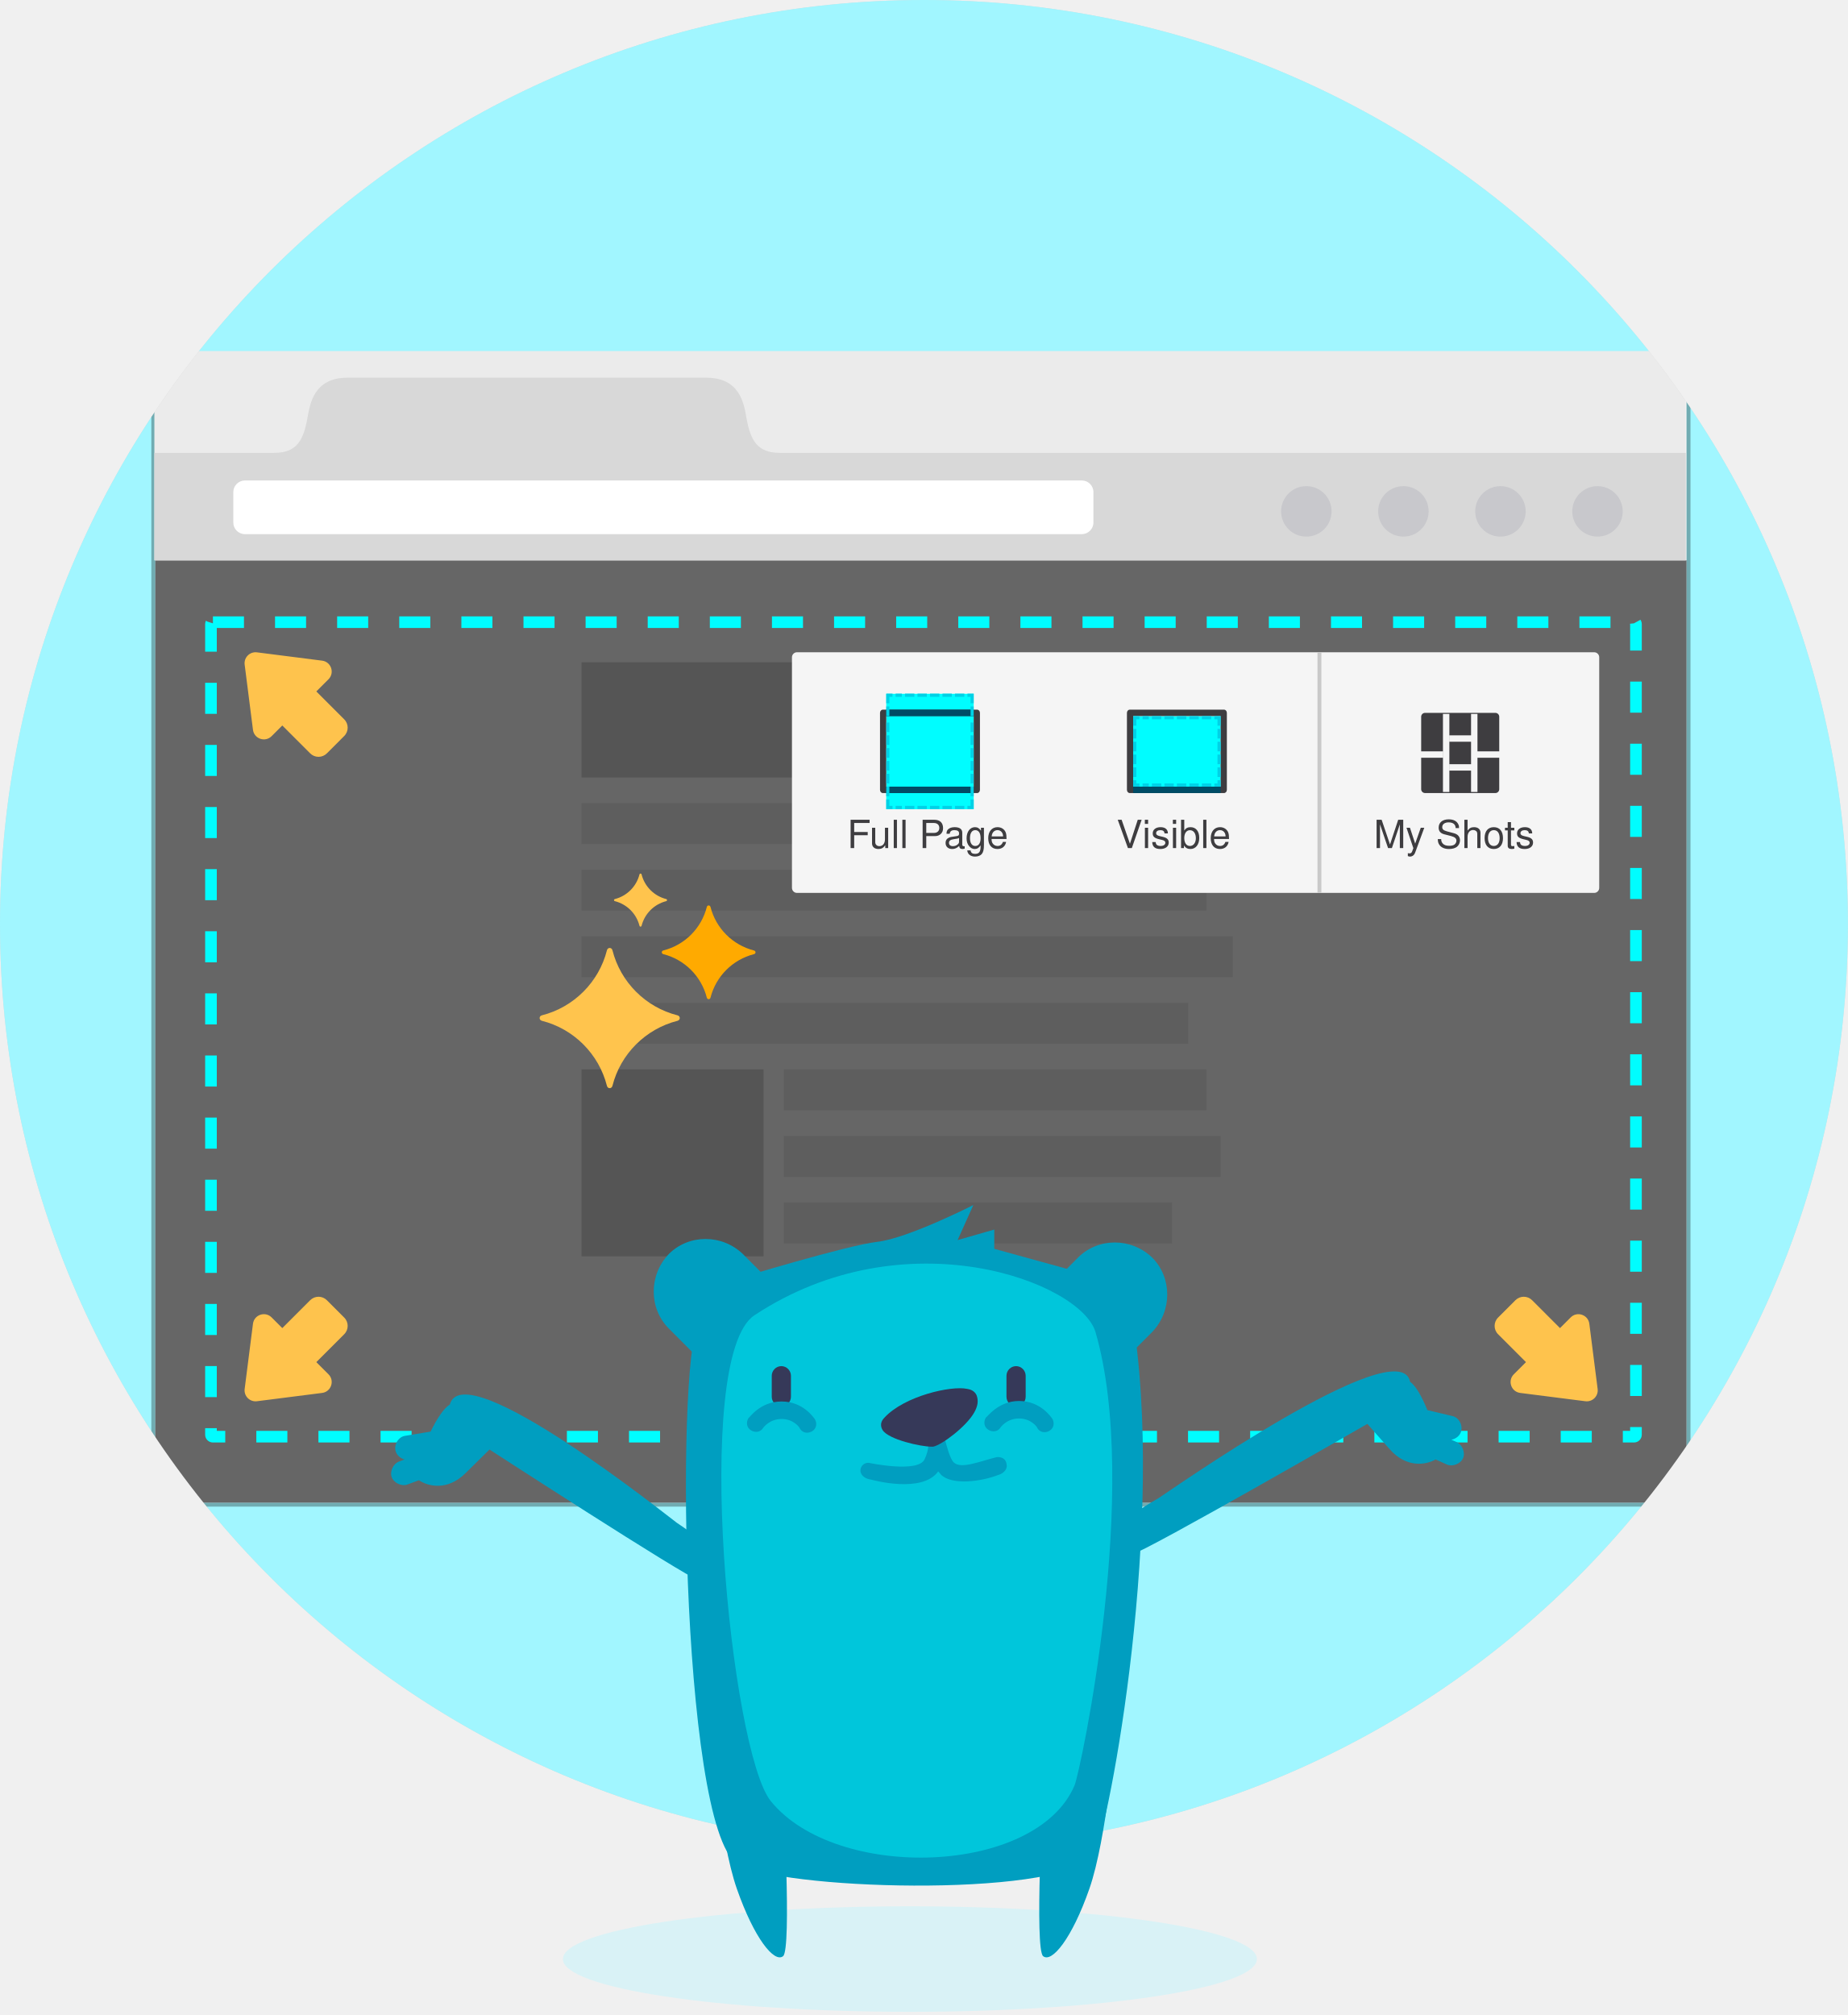
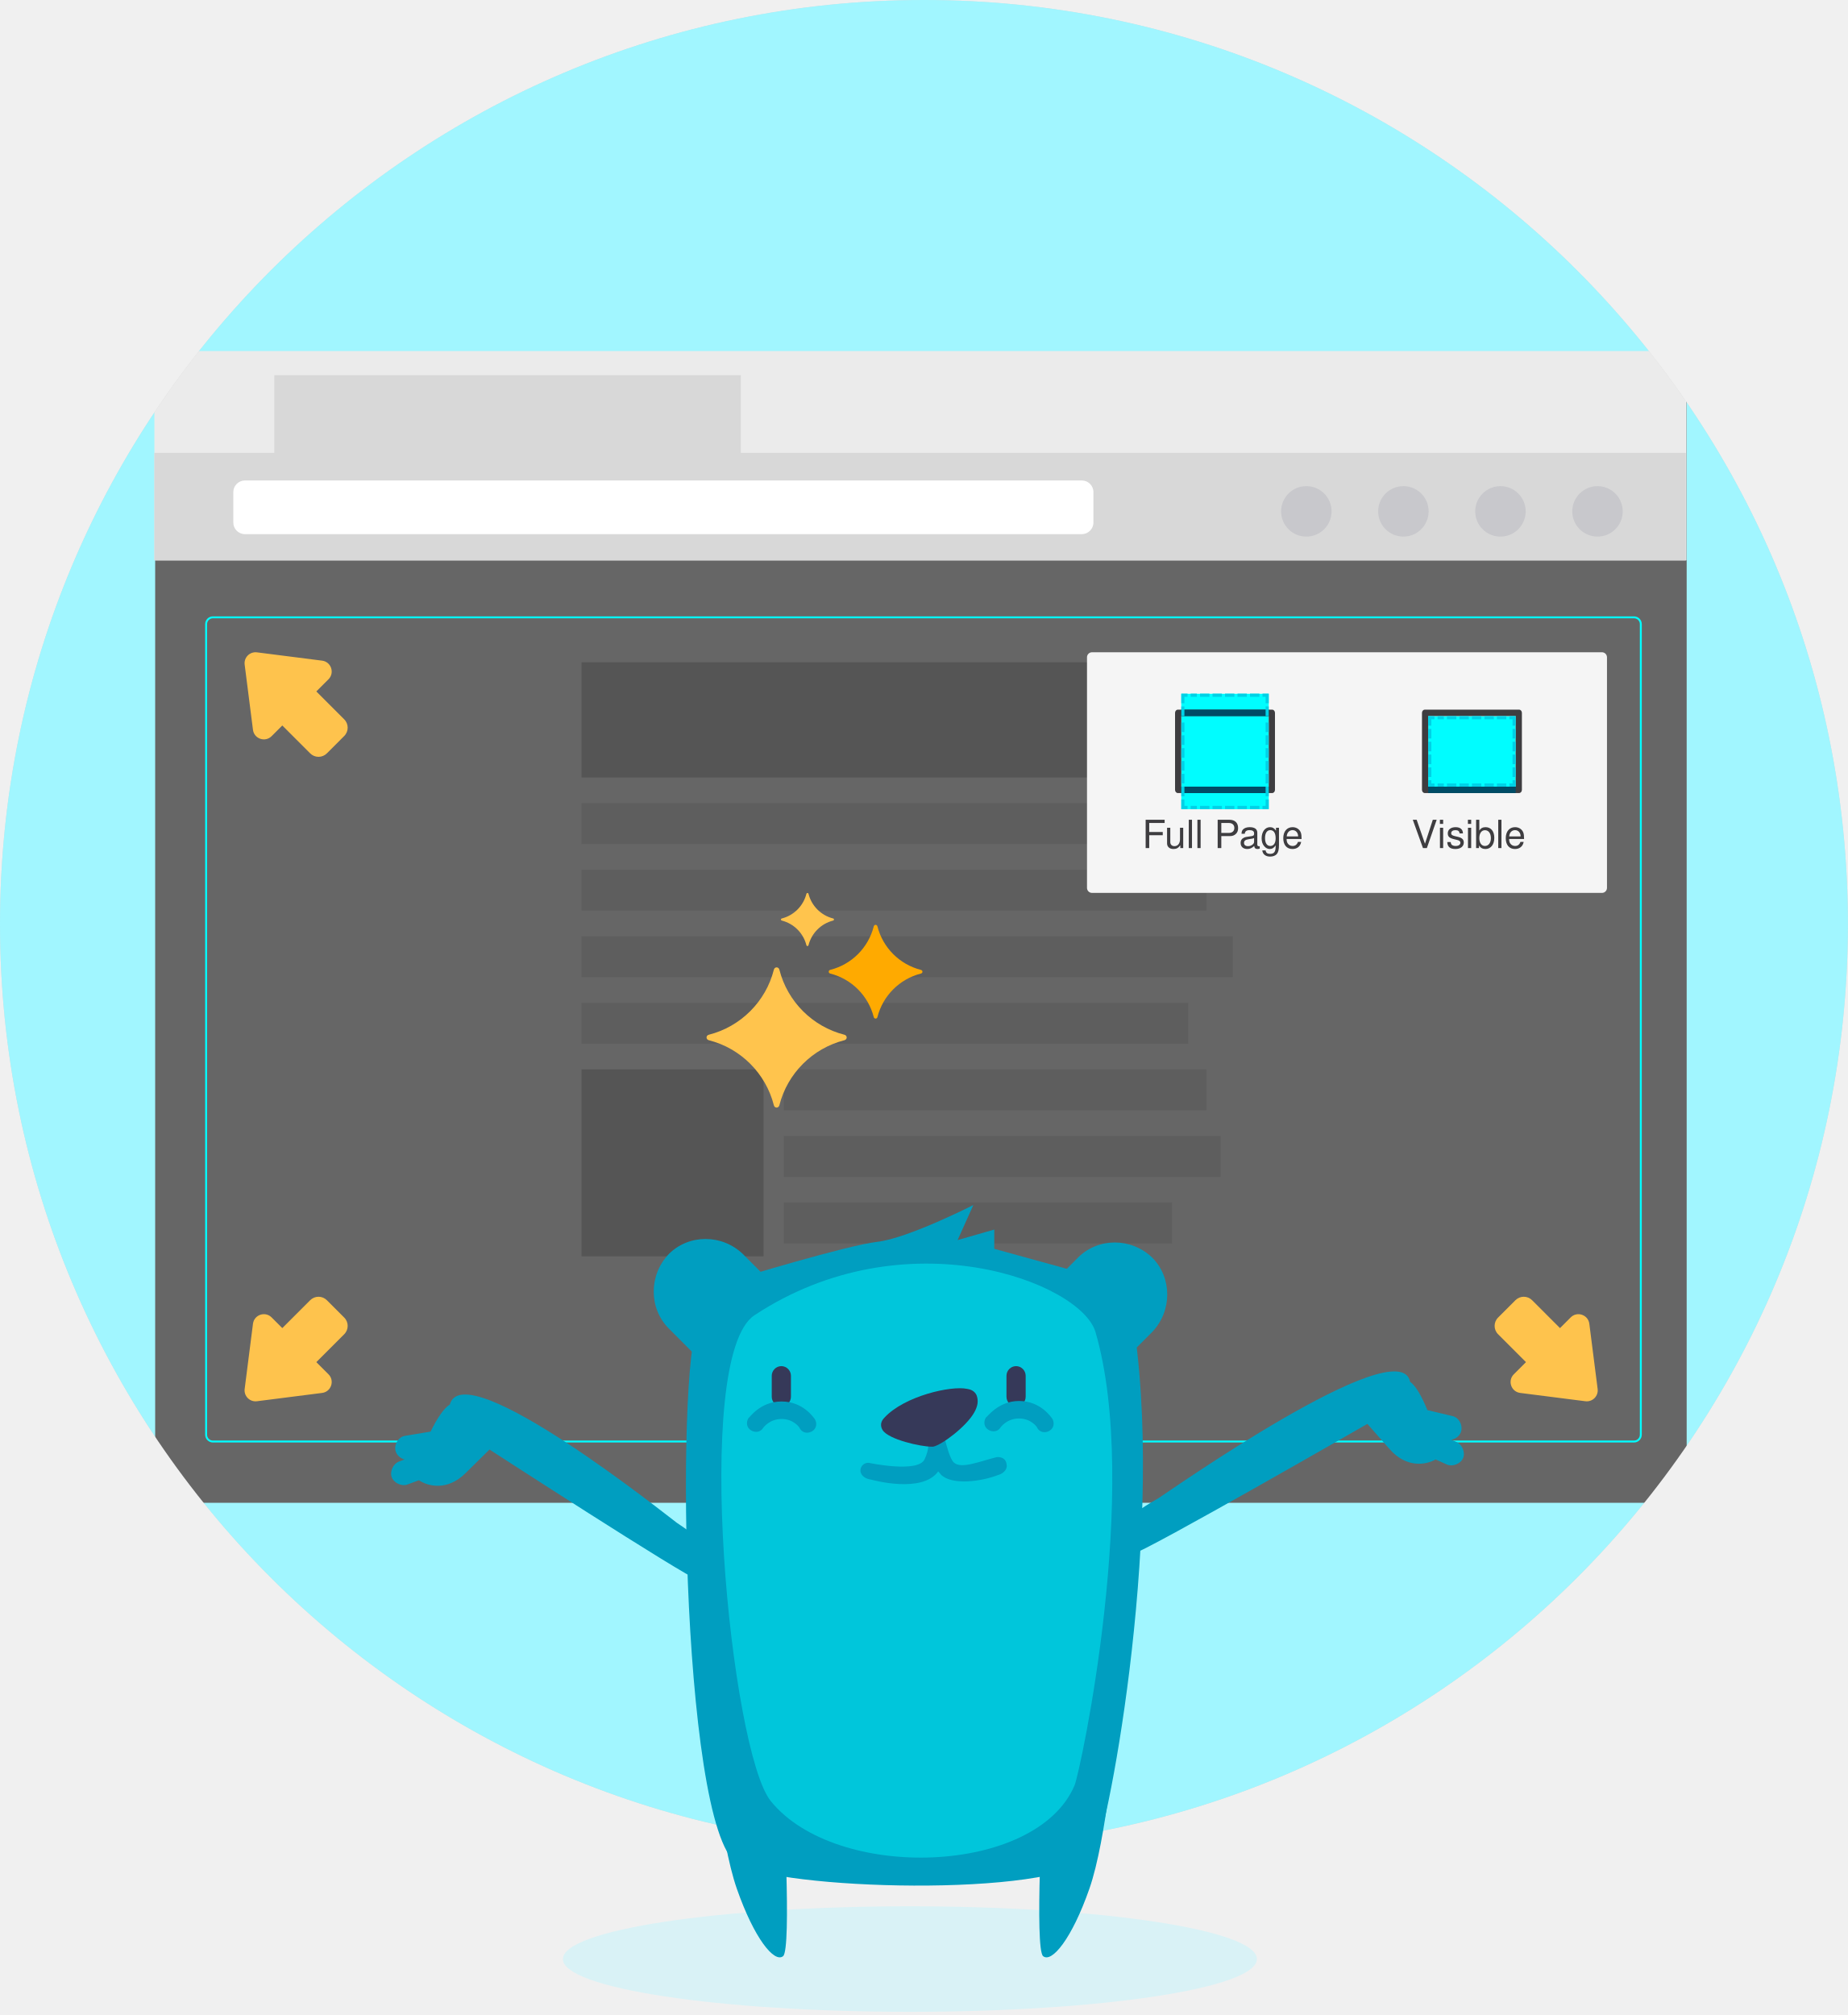
<svg xmlns="http://www.w3.org/2000/svg" xmlns:xlink="http://www.w3.org/1999/xlink" width="476" height="519">
  <defs>
-     <circle id="b" cx="238" cy="238" r="238" />
-     <path id="d" d="M10 0h572l-10 496H0z" />
-     <rect id="g" width="394.392" height="294.033" rx="3" />
-     <filter x="-.8%" y="-1%" width="101.5%" height="102%" filterUnits="objectBoundingBox" id="f">
-       <feMorphology radius="1" operator="dilate" in="SourceAlpha" result="shadowSpreadOuter1" />
-       <feOffset in="shadowSpreadOuter1" result="shadowOffsetOuter1" />
-       <feColorMatrix values="0 0 0 0 0 0 0 0 0 0 0 0 0 0 0 0 0 0 0.3 0" in="shadowOffsetOuter1" />
-     </filter>
-     <rect id="a" x="118.845" y="178.754" width="370.061" height="212.787" rx="2" />
-     <mask id="h" x="0" y="0" width="370.061" height="212.787" fill="#fff">
+     <circle id="a" cx="238" cy="238" r="238" />
+     <path id="c" d="M10 0h572l-10 496H0z" />
+     <path id="e" d="M10 0h572l-10 496H0z" />
+     <path id="g" d="M10 0h572l-10 496H0z" />
+     <path id="i" d="M10 0h572l-10 496H0z" />
+     <rect id="k" x=".845" y=".754" width="370.061" height="212.787" rx="2" />
+     <path id="m" d="M10 0h572l-10 496H0z" />
+     <path id="o" d="M10 0h572l-10 496H0z" />
+     <path id="q" d="M10 0h572l-10 496H0z" />
+     <path id="s" d="M10 0h572l-10 496H0z" />
+     <circle id="u" cx="238" cy="238" r="238" />
+   </defs>
+   <g fill="none" fill-rule="evenodd">
+     <circle cx="238" cy="238" r="238" fill="#D8D8D8" />
+     <mask id="b" fill="#fff">
      <use xlink:href="#a" />
    </mask>
-   </defs>
-   <g fill="none" fill-rule="evenodd">
-     <mask id="c" fill="#fff">
-       <use xlink:href="#b" />
-     </mask>
-     <use fill="#D8D8D8" href="#b" />
-     <g mask="url(#c)">
+     <g mask="url(#b)">
+       <path fill="#A1F6FF" d="M-56-20h572l-10 496H-66z" />
      <g transform="translate(-66 -20)">
-         <mask id="e" fill="#fff">
-           <use xlink:href="#d" />
+         <mask id="d" fill="#fff">
+           <use xlink:href="#c" />
        </mask>
-         <use fill="#A1F6FF" href="#d" />
-         <g mask="url(#e)">
-           <g transform="translate(106.022 112.987)">
-             <use fill="#000" filter="url(#f)" href="#g" />
-             <use fill="#FFF" href="#g" />
-           </g>
+         <g mask="url(#d)">
+           <rect width="394.392" height="294.033" rx="3" fill="#000" transform="translate(106.022 112.987)" />
+           <rect width="394.392" height="294.033" rx="3" fill="#FFF" transform="translate(106.022 112.987)" />
          <path fill="#D8D8D8" d="M368.022 138.987h132v25h-132z" />
          <path fill="#D8D8D8" d="M350.545 141.309h34.838v17.125h-34.838z" />
          <path fill="#D4D4D4" d="M215.794 190.581h174v29.677h-174z" />
-           <path fill="#EBEBEB" d="M215.794 226.853h174v10.552h-174zm0 34.293h167.749v10.552H215.794zm0-17.146H376.77v10.551H215.794zm0 34.292h156.287v10.552H215.794zm52.096 17.148h108.88v10.551H267.89z" />
+           <path d="M215.794 226.853h174v10.552h-174v-10.552zm0 34.293h167.749v10.552H215.794v-10.552zm0-17.146H376.77v10.551H215.794V244zm0 34.292h156.287v10.552H215.794v-10.552zm52.096 17.148h108.88v10.551H267.89V295.44z" fill="#EBEBEB" fill-rule="nonzero" />
          <path fill="#D4D4D4" d="M215.794 295.44h46.886v48.141h-46.886z" />
-           <path fill="#EBEBEB" d="M267.89 312.585h112.527v10.552H267.89zm0 17.147h100.024v10.552H267.89z" />
+           <path d="M267.89 312.585h112.527v10.552H267.89v-10.552zm0 17.147h100.024v10.552H267.89v-10.552z" fill="#EBEBEB" fill-rule="nonzero" />
        </g>
-         <path fill-opacity=".6" fill="#000" mask="url(#e)" d="M106.022 164.326h394.392v242.69H106.022z" />
-         <g mask="url(#e)">
+       </g>
+       <g transform="translate(-66 -20)">
+         <mask id="f" fill="#fff">
+           <use xlink:href="#e" />
+         </mask>
+         <path fill-opacity=".6" fill="#000" mask="url(#f)" d="M106.022 164.326h394.392v242.69H106.022z" />
+       </g>
+       <g transform="translate(10 -20)">
+         <mask id="h" fill="#fff">
+           <use xlink:href="#g" />
+         </mask>
+         <g mask="url(#h)">
          <g transform="translate(270 188)">
-             <rect fill="#F5F5F5" width="207.943" height="61.985" rx="1.3" />
-             <path fill="#C9C9C9" d="M135.367 0h1v61.985h-1z" />
-             <g fill="#3E3D40">
-               <text font-family="-apple-system, BlinkMacSystemFont, 'segoe ui', 'helvetica neue', helvetica, ubuntu, roboto, noto, arial, sans-serif" font-size="10" transform="translate(144.337 6.525)">
-                 <tspan x="5.51" y="43.917">My Shots</tspan>
-               </text>
-               <path d="M174.93 21.394h-5.588v1.652h5.587v5.783h-5.587v1.652h5.587v5.511h1.652v-8.815h5.61v-1.652h-5.61v-9.642h-1.652v5.511zm-7.24 4.13h-5.609v1.653h5.61v-1.652zm-5.609-8.916c0-.55.44-.996.998-.996h18.114a1 1 0 0 1 .997.996v18.66c0 .55-.439.996-.997.996h-18.114a1 1 0 0 1-.998-.996v-18.66zm5.61 8.917h.02v1.652h-.02v8.815h1.651v-5.51h-.021v-1.653h.021v-5.783h-.021v-1.652h.021v-5.51h-1.652v9.64z" />
-             </g>
-             <text font-family="-apple-system, BlinkMacSystemFont, 'segoe ui', 'helvetica neue', helvetica, ubuntu, roboto, noto, arial, sans-serif" font-size="10" fill="#3E3D40" transform="translate(71.76 6.525)">
-               <tspan x="11.865" y="43.917">Visible</tspan>
+             <rect fill="#F5F5F5" width="133.943" height="61.985" rx="1.3" />
+             <text fill="#3E3D40" transform="translate(82.76 39.525)" font-family="Helvetica" font-size="10">
+               <tspan x=".865" y="10.917">Visible</tspan>
            </text>
            <path fill="#00FDFF" d="M87.897 34.655h22.521V16.482H87.897z" />
-             <path d="M111.312 14.786c.393 0 .715.371.715.826v19.826c0 .454-.322.826-.715.826H87.003c-.393 0-.715-.372-.715-.826V15.612c0-.455.322-.826.715-.826h24.31zM87.897 34.612h22.521V16.438H87.897v18.174z" fill="#3E3D40" />
+             <path d="M111.312 14.786c.393 0 .715.371.715.826v19.826c0 .454-.322.826-.715.826H87.003c-.393 0-.715-.372-.715-.826V15.612c0-.455.322-.826.715-.826h24.31-.001zM87.897 34.612h22.521V16.438H87.897v18.174z" fill="#3E3D40" fill-rule="nonzero" />
            <path fill="#004C66" d="M87.897 36.264h22.521v-1.652H87.897z" />
-             <path d="M90.31 34.612h1.608v-.826H90.31v.826zm-2.413 0h.804V32.96h-.804v1.652zm21.717 0h.804V32.96h-.804v1.652zm-20.924-.816v.805h.826v-.805h-.826zm20.109 0v.805h.826v-.805h-.826zm-20.902-1.663h.804v-2.478h-.804v2.478zm0-3.304h.804v-2.478h-.804v2.478zm0-6.609h.804v-2.478h-.804v2.478zm0 3.305h.804v-2.479h-.804v2.479zm21.717 6.608h.804v-2.478h-.804v2.478zm0-3.304h.804v-2.478h-.804v2.478zm0-6.609h.804v-2.478h-.804v2.478zm0 3.305h.804v-2.479h-.804v2.479zm-20.109-9.087h-1.608v2.478h.804v-1.652h.804v-.826zm.805.826h1.608v-.826H90.31v.826zm2.413 0h2.413v-.826h-2.413v.826zm6.435 0h2.413v-.826h-2.413v.826zm-3.218 0h2.413v-.826H95.94v.826zm9.652 0h2.413v-.826h-2.413v.826zm-3.217 0h2.413v-.826h-2.413v.826zm-9.652 17.348h2.413v-.826h-2.413v.826zm6.435 0h2.413v-.826h-2.413v.826zm-3.218 0h2.413v-.826H95.94v.826zm9.652 0h2.413v-.826h-2.413v.826zm-3.217 0h2.413v-.826h-2.413v.826zm8.043-18.174h-1.608v.826h.804v1.652h.804v-2.478z" fill="#00D1E6" />
-             <text font-family="-apple-system, BlinkMacSystemFont, 'segoe ui', 'helvetica neue', helvetica, ubuntu, roboto, noto, arial, sans-serif" font-size="10" fill="#3E3D40" transform="translate(8.155 6.525)">
-               <tspan x="6.047" y="43.917">Full Page</tspan>
+             <path d="M90.31 34.612h1.608v-.826H90.31v.826zm-2.413 0h.804V32.96h-.804v1.652zm21.717 0h.804V32.96h-.804v1.652zm-20.924-.816v.805h.826v-.805h-.826zm20.109 0v.805h.826v-.805h-.826zm-20.902-1.663h.804v-2.478h-.804v2.478zm0-3.304h.804v-2.478h-.804v2.478zm0-6.609h.804v-2.478h-.804v2.478zm0 3.305h.804v-2.479h-.804v2.479zm21.717 6.608h.804v-2.478h-.804v2.478zm0-3.304h.804v-2.478h-.804v2.478zm0-6.609h.804v-2.478h-.804v2.478zm0 3.305h.804v-2.479h-.804v2.479zm-20.109-9.087h-1.608v2.478h.804v-1.652h.804v-.826zm.805.826h1.608v-.826H90.31v.826zm2.413 0h2.413v-.826h-2.413v.826zm6.435 0h2.413v-.826h-2.413v.826zm-3.218 0h2.413v-.826H95.94v.826zm9.652 0h2.413v-.826h-2.413v.826zm-3.217 0h2.413v-.826h-2.413v.826zm-9.652 17.348h2.413v-.826h-2.413v.826zm6.435 0h2.413v-.826h-2.413v.826zm-3.218 0h2.413v-.826H95.94v.826zm9.652 0h2.413v-.826h-2.413v.826zm-3.217 0h2.413v-.826h-2.413v.826zm8.043-18.174h-1.608v.826h.804v1.652h.804v-2.478z" fill="#00D1E6" fill-rule="nonzero" />
+             <text fill="#3E3D40" transform="translate(14.155 39.525)" font-family="Helvetica" font-size="10">
+               <tspan x=".047" y="10.917">Full Page</tspan>
            </text>
            <path fill="#00FDFF" d="M24.29 40.438h22.523v-29.74H24.29z" />
-             <path d="M47.706 14.786c.393 0 .715.371.715.826v19.826c0 .454-.322.826-.715.826H23.397c-.393 0-.715-.372-.715-.826V15.612c0-.455.322-.826.715-.826h24.31zM24.291 34.612h22.522V16.438H24.29v18.174z" fill="#3E3D40" />
-             <path fill="#004C66" d="M24.29 16.438h22.523v-1.652H24.29zm0 19.826h22.523v-1.652H24.29z" />
-             <path d="M26.704 40.394h1.609v-.826h-1.61v.826zm-1.609-2.478h-.804v2.478h1.608v-.826h-.804v-1.652zm20.913 0h.805v2.478h-1.61v-.826h.805v-1.652zm-21.717-.826h.804v-2.478h-.804v2.478zm0-3.304h.804v-2.479h-.804v2.479zm0-3.305h.804v-2.478h-.804v2.478zm0-3.304h.804v-2.478h-.804v2.478zm0-3.304h.804v-2.479h-.804v2.479zm0-7.435h.804V13.96h-.804v2.478zm0 4.13h.804V18.09h-.804v2.478zM46.008 37.09h.805v-2.478h-.805v2.478zm0-3.304h.805v-2.479h-.805v2.479zm0-3.305h.805v-2.478h-.805v2.478zm0-3.304h.805v-2.478h-.805v2.478zm0-3.304h.805v-2.479h-.805v2.479zm0-7.435h.805V13.96h-.805v2.478zm0 4.13h.805V18.09h-.805v2.478zM25.9 10.655h-1.608v2.478h.804v-1.652h.804v-.826zm.805.826h1.609v-.826h-1.61v.826zm2.413 0h2.413v-.826h-2.413v.826zm6.435 0h2.413v-.826h-2.413v.826zm-3.218 0h2.413v-.826h-2.413v.826zm9.652 0H44.4v-.826h-2.413v.826zm-3.217 0h2.413v-.826H38.77v.826zm-9.652 28.913h2.413v-.826h-2.413v.826zm6.435 0h2.413v-.826h-2.413v.826zm-3.218 0h2.413v-.826h-2.413v.826zm9.652 0H44.4v-.826h-2.413v.826zm-3.217 0h2.413v-.826H38.77v.826zm8.044-29.739h-1.61v.826h.805v1.652h.805v-2.478z" fill="#00D1E6" />
+             <path d="M47.706 14.786c.393 0 .715.371.715.826v19.826c0 .454-.322.826-.715.826H23.397c-.393 0-.715-.372-.715-.826V15.612c0-.455.322-.826.715-.826h24.31-.001zM24.291 34.612h22.522V16.438H24.29v18.174h.001z" fill="#3E3D40" fill-rule="nonzero" />
+             <path d="M24.29 16.438h22.523v-1.652H24.29v1.652zm0 19.826h22.523v-1.652H24.29v1.652z" fill="#004C66" fill-rule="nonzero" />
+             <path d="M26.704 40.394h1.609v-.826h-1.61v.826h.001zm-1.609-2.478h-.804v2.478h1.608v-.826h-.804v-1.652zm20.913 0h.805v2.478h-1.61v-.826h.805v-1.652zm-21.717-.826h.804v-2.478h-.804v2.478zm0-3.304h.804v-2.479h-.804v2.479zm0-3.305h.804v-2.478h-.804v2.478zm0-3.304h.804v-2.478h-.804v2.478zm0-3.304h.804v-2.479h-.804v2.479zm0-7.435h.804V13.96h-.804v2.478zm0 4.13h.804V18.09h-.804v2.478zM46.008 37.09h.805v-2.478h-.805v2.478zm0-3.304h.805v-2.479h-.805v2.479zm0-3.305h.805v-2.478h-.805v2.478zm0-3.304h.805v-2.478h-.805v2.478zm0-3.304h.805v-2.479h-.805v2.479zm0-7.435h.805V13.96h-.805v2.478zm0 4.13h.805V18.09h-.805v2.478zM25.9 10.655h-1.608v2.478h.804v-1.652h.804v-.826zm.805.826h1.609v-.826h-1.61v.826h.001zm2.413 0h2.413v-.826h-2.413v.826zm6.435 0h2.413v-.826h-2.413v.826zm-3.218 0h2.413v-.826h-2.413v.826zm9.652 0H44.4v-.826h-2.413v.826zm-3.217 0h2.413v-.826H38.77v.826zm-9.652 28.913h2.413v-.826h-2.413v.826zm6.435 0h2.413v-.826h-2.413v.826zm-3.218 0h2.413v-.826h-2.413v.826zm9.652 0H44.4v-.826h-2.413v.826zm-3.217 0h2.413v-.826H38.77v.826zm8.044-29.739h-1.61v.826h.805v1.652h.805v-2.478z" fill="#00D1E6" fill-rule="nonzero" />
          </g>
        </g>
-         <g stroke-dasharray="8" mask="url(#e)" stroke-width="6">
-           <use stroke="#00FDFF" mask="url(#h)" href="#a" />
+       </g>
+       <g transform="translate(-66 -20)">
+         <mask id="j" fill="#fff">
+           <use xlink:href="#i" />
+         </mask>
+         <g mask="url(#j)">
+           <g transform="translate(118 178)">
+             <mask id="l" fill="#fff">
+               <use xlink:href="#k" />
+             </mask>
+             <rect stroke="#00FDFF" mask="url(#l)" x=".845" y=".754" width="370.061" height="212.787" rx="2" />
+           </g>
        </g>
-         <path d="M474.373 354.023l-16.785 2.139c-2.331.296-3.306 3.144-1.643 4.804l3.13 3.13-7.186 7.188a3.03 3.03 0 0 0 0 4.287l4.476 4.477a3.03 3.03 0 0 0 4.288 0l7.187-7.187 2.752 2.752c1.663 1.663 4.508.688 4.804-1.64l2.139-16.788a2.825 2.825 0 0 0-3.162-3.162" fill="#FEC34D" mask="url(#e)" transform="matrix(1 0 0 -1 0 734.937)" />
-         <path d="M152.373 188.023l-16.785 2.139c-2.331.296-3.306 3.144-1.643 4.804l3.13 3.13-7.186 7.188a3.03 3.03 0 0 0 0 4.287l4.476 4.477a3.03 3.03 0 0 0 4.288 0l7.187-7.187 2.752 2.752c1.663 1.663 4.508.688 4.804-1.64l2.139-16.788a2.825 2.825 0 0 0-3.162-3.162" fill="#FEC34D" mask="url(#e)" transform="matrix(-1 0 0 1 284.558 0)" />
-         <path d="M135.588 356.162c-2.331.296-3.306 3.144-1.643 4.804l3.13 3.13-7.186 7.188a3.03 3.03 0 0 0 0 4.287l4.476 4.477a3.03 3.03 0 0 0 4.288 0l7.187-7.187 2.752 2.752c1.663 1.663 4.508.688 4.804-1.64l2.139-16.788a2.825 2.825 0 0 0-3.162-3.162l-16.785 2.139z" fill="#FEC34D" mask="url(#e)" transform="rotate(180 142.279 367.468)" />
-         <g mask="url(#e)">
+       </g>
+       <g transform="translate(-66 -20)">
+         <mask id="n" fill="#fff">
+           <use xlink:href="#m" />
+         </mask>
+         <path d="M474.373 354.023l-16.785 2.14c-2.331.295-3.306 3.143-1.643 4.803l3.13 3.13-7.186 7.188a3.03 3.03 0 0 0 0 4.287l4.476 4.477a3.03 3.03 0 0 0 4.288 0l7.187-7.187 2.752 2.752c1.663 1.663 4.508.688 4.804-1.64l2.139-16.788a2.825 2.825 0 0 0-3.162-3.162" fill="#FEC34D" mask="url(#n)" transform="matrix(1 0 0 -1 0 734.937)" />
+       </g>
+       <g transform="translate(-66 -20)">
+         <mask id="p" fill="#fff">
+           <use xlink:href="#o" />
+         </mask>
+         <path d="M152.372 188.023l-16.785 2.139c-2.33.296-3.306 3.144-1.643 4.804l3.13 3.13-7.186 7.188a3.03 3.03 0 0 0 0 4.287l4.476 4.477a3.03 3.03 0 0 0 4.288 0l7.187-7.187 2.752 2.752c1.663 1.663 4.508.688 4.804-1.64l2.14-16.788a2.825 2.825 0 0 0-3.163-3.162" fill="#FEC34D" mask="url(#p)" transform="matrix(-1 0 0 1 284.557 0)" />
+       </g>
+       <g transform="translate(-66 -20)">
+         <mask id="r" fill="#fff">
+           <use xlink:href="#q" />
+         </mask>
+         <path d="M135.587 356.161c-2.33.296-3.306 3.144-1.643 4.804l3.13 3.13-7.186 7.188a3.03 3.03 0 0 0 0 4.287l4.476 4.477a3.03 3.03 0 0 0 4.288 0l7.187-7.187 2.752 2.752c1.663 1.663 4.508.688 4.804-1.64l2.14-16.788a2.825 2.825 0 0 0-3.163-3.162l-16.785 2.14z" fill="#FEC34D" mask="url(#r)" transform="rotate(180 142.279 367.468)" />
+       </g>
+       <g transform="translate(-66 -20)">
+         <mask id="t" fill="#fff">
+           <use xlink:href="#s" />
+         </mask>
+         <g mask="url(#t)">
          <g transform="translate(105 110.213)">
-             <path d="M.766 3.197A3.004 3.004 0 0 1 3.771.202h388.458a3.003 3.003 0 0 1 3.004 2.995V54.13H.766V3.197z" fill="#EBEBEB" />
-             <path d="M.766 26.424h394.467V54.08H.766V26.424zm152.513-8.988c1.03 5.791 2.812 8.988 8.547 8.988H31.666c5.735 0 7.503-3.197 8.532-8.988.658-3.705 1.676-10.37 10.314-10.37h92.371c8.77 0 9.738 6.665 10.396 10.37z" fill="#D8D8D8" />
+             <path d="M.766 3.197A3.004 3.004 0 0 1 3.771.202h388.458c1.656 0 3 1.34 3.004 2.995V54.13H.766V3.197z" fill="#EBEBEB" />
+             <path d="M.766 26.424h394.467V54.08H.766V26.424zm151.06 0H31.666v-20h120.16v20z" fill="#D8D8D8" fill-rule="nonzero" />
            <circle fill="#C8C8CC" cx="297.5" cy="41.5" r="6.5" />
            <circle fill="#C8C8CC" cx="322.5" cy="41.5" r="6.5" />
            <circle fill="#C8C8CC" cx="347.5" cy="41.5" r="6.5" />
            <circle fill="#C8C8CC" cx="372.5" cy="41.5" r="6.5" />
            <rect fill="#FFF" x="21.098" y="33.539" width="221.559" height="13.828" rx="3" />
          </g>
        </g>
      </g>
    </g>
-     <g mask="url(#c)">
-       <path d="M171.603 231.569a8.776 8.776 0 0 1-6.34-6.342c-.075-.303-.465-.303-.54 0a8.776 8.776 0 0 1-6.34 6.342c-.302.075-.302.464 0 .54a8.776 8.776 0 0 1 6.34 6.343c.075.302.465.302.54 0a8.776 8.776 0 0 1 6.34-6.342c.302-.077.302-.466 0-.541" fill="#FFC44D" />
-       <path d="M194.218 244.815a15.532 15.532 0 0 1-11.2-11.204c-.14-.53-.82-.53-.95 0a15.465 15.465 0 0 1-11.2 11.193c-.528.141-.528.821 0 .952a15.532 15.532 0 0 1 11.2 11.204c.14.53.82.53.95 0a15.532 15.532 0 0 1 11.2-11.204c.53-.13.53-.81 0-.94" fill="#FA0" />
-       <path d="M174.508 261.514c-8.208-2.074-14.667-8.546-16.75-16.758-.195-.789-1.21-.789-1.416 0-2.074 8.212-8.542 14.673-16.75 16.758-.789.194-.789 1.21 0 1.415 8.208 2.074 14.666 8.546 16.75 16.758.195.789 1.21.789 1.415 0 2.073-8.212 8.543-14.673 16.751-16.758.788-.205.788-1.22 0-1.415" fill="#FFC44D" />
+     <g>
+       <mask id="v" fill="#fff">
+         <use xlink:href="#u" />
+       </mask>
+       <g mask="url(#v)">
+         <path d="M214.603 236.569a8.776 8.776 0 0 1-6.34-6.342c-.075-.303-.465-.303-.54 0a8.776 8.776 0 0 1-6.34 6.342c-.302.075-.302.464 0 .54a8.776 8.776 0 0 1 6.34 6.343c.075.302.465.302.54 0a8.776 8.776 0 0 1 6.34-6.342c.302-.077.302-.466 0-.541" fill="#FFC44D" />
+         <path d="M237.218 249.815a15.532 15.532 0 0 1-11.2-11.204c-.14-.53-.82-.53-.95 0a15.465 15.465 0 0 1-11.2 11.193c-.528.141-.528.821 0 .952a15.532 15.532 0 0 1 11.2 11.204c.14.53.82.53.95 0a15.532 15.532 0 0 1 11.2-11.204c.53-.13.53-.81 0-.94" fill="#FA0" />
+         <path d="M217.508 266.514c-8.208-2.074-14.667-8.546-16.75-16.758-.195-.789-1.21-.789-1.416 0-2.074 8.212-8.542 14.673-16.75 16.758-.789.194-.789 1.21 0 1.415 8.208 2.074 14.666 8.546 16.75 16.758.195.789 1.21.789 1.415 0 2.073-8.212 8.543-14.673 16.751-16.758.788-.205.788-1.22 0-1.415" fill="#FFC44D" />
+       </g>
    </g>
-     <g transform="translate(96 310)" fill-rule="nonzero">
-       <ellipse fill="#D9F2F6" cx="138.382" cy="194.592" rx="89.382" ry="13.592" />
-       <path d="M106.615 57.205c-3.371 0-6.968-1.353-9.44-4.059L76.27 32.176c-5.17-5.186-5.17-13.754 0-19.166 5.17-5.186 13.71-5.186 19.105 0l20.904 20.97c5.17 5.186 5.17 13.755 0 19.166-2.922 2.706-6.293 4.059-9.665 4.059zm63.611.902c-3.371 0-6.968-1.353-9.44-4.059-5.17-5.186-5.17-13.754 0-19.166l20.904-20.97c5.17-5.186 13.71-5.186 19.105 0 5.17 5.186 5.17 13.755 0 19.166l-20.904 20.97c-2.697 2.706-6.293 4.059-9.665 4.059z" fill="#009EC0" />
-       <path d="M84.587 29.47c-6.743 4.285-5.394 130.78 9.216 140.476 10.115 6.764 80.919 9.02 91.708-1.578 3.147-3.157 18.431-80.498 10.789-135.29-1.798-14.205-86.988-19.391-111.713-3.608z" fill="#009EC0" />
-       <path d="M87.06 136.124s2.248 27.508 6.743 40.361c4.496 12.852 9.665 19.166 11.913 17.362 2.248-1.804 0-42.165 0-42.165L87.06 136.124zm104.295 0s-2.248 27.508-6.743 40.361c-4.496 12.852-9.666 19.166-11.913 17.362-2.248-1.804 0-42.165 0-42.165l18.656-15.558zm-97.327-116.8s28.097-8.569 35.964-9.47c7.867-.902 24.725-9.47 24.725-9.47l-4.046 9.019 9.44-2.706v4.96l22.927 6.314-4.945 6.764h-74.625l-9.44-5.411z" fill="#009EC0" />
-       <path d="M98.299 28.794c-16.184 10.823-6.07 112.516 4.27 125.143 16.858 20.744 68.331 19.166 78.221-4.059 1.574-3.833 17.083-76.664 5.395-116.8-3.821-12.852-49-29.989-87.886-4.284z" fill="#00C6DB" />
-       <path d="M105.267 41.872c1.348 0 2.472 1.127 2.472 2.48v5.412c0 1.353-1.124 2.48-2.472 2.48-1.35 0-2.473-1.127-2.473-2.48v-5.412c0-1.353 1.124-2.48 2.473-2.48zm60.463 0c1.35 0 2.473 1.127 2.473 2.48v5.412c0 1.353-1.124 2.48-2.472 2.48-1.349 0-2.473-1.127-2.473-2.48v-5.412c0-1.353 1.124-2.48 2.473-2.48z" fill="#363959" />
-       <path d="M105.334 50.976c5.619 0 8.316 4.284 8.541 4.51.674 1.127.45 2.48-.674 3.156-1.124.676-2.473.451-3.147-.676 0-.226-1.573-2.48-4.72-2.48s-4.72 2.254-4.72 2.254c-.675 1.127-2.024 1.353-3.147.677-1.124-.677-1.349-2.03-.675-3.157.225 0 2.922-4.284 8.542-4.284zm61.155-.131c5.619 0 8.316 4.284 8.541 4.51.674 1.127.45 2.48-.674 3.157-1.124.676-2.473.45-3.147-.677 0-.225-1.574-2.48-4.72-2.48-3.147 0-4.72 2.255-4.72 2.255-.675 1.127-2.024 1.353-3.147.676-1.124-.676-1.35-2.03-.675-3.157.225 0 3.147-4.284 8.542-4.284zM125.654 69.06a2.002 2.002 0 0 1 2.142-2.283c.219.05 12.616 2.661 14.354-.872 1.317-2.704.936-4.695.936-4.695.034-1.149.945-2.096 1.922-2.333 1.197-.186 2.14.726 2.375 1.705.47 1.96 1.344 5.17 2.287 6.082 1.886 1.824 6.719-.292 11.09-1.357 0 0 2.366-.303 2.543 1.976.262 1.22-1.017 2.306-1.974 2.553-4.668 1.837-12.102 2.743-14.93.007-.169-.27-.725-.861-.725-.861-4.126 5.763-16.866 2.221-17.304 2.12-.438-.1-2.254-.284-2.716-2.043z" fill="#009EC0" />
+     <g transform="translate(100 310)">
+       <ellipse fill="#D9F2F6" cx="134.382" cy="194.592" rx="89.382" ry="13.592" />
+       <path d="M102.615 57.205c-3.371 0-6.968-1.353-9.44-4.059L72.27 32.176c-5.17-5.186-5.17-13.754 0-19.166 5.17-5.186 13.71-5.186 19.105 0l20.904 20.97c5.17 5.186 5.17 13.755 0 19.166-2.922 2.706-6.293 4.059-9.665 4.059h.001zm63.611.902c-3.371 0-6.968-1.353-9.44-4.059-5.17-5.186-5.17-13.754 0-19.166l20.904-20.97c5.17-5.186 13.71-5.186 19.105 0 5.17 5.186 5.17 13.755 0 19.166l-20.904 20.97c-2.697 2.706-6.293 4.059-9.665 4.059z" fill="#009EC0" fill-rule="nonzero" />
+       <path d="M80.587 29.47c-6.743 4.285-5.394 130.78 9.216 140.476 10.115 6.764 80.919 9.02 91.708-1.578 3.147-3.157 18.431-80.498 10.789-135.29-1.798-14.205-86.988-19.391-111.713-3.608z" fill="#009EC0" />
+       <path d="M83.06 136.124s2.248 27.508 6.743 40.361c4.496 12.852 9.665 19.166 11.913 17.362 2.248-1.804 0-42.165 0-42.165L83.06 136.124zm104.295 0s-2.248 27.508-6.743 40.361c-4.496 12.852-9.666 19.166-11.913 17.362-2.248-1.804 0-42.165 0-42.165l18.656-15.558zm-97.327-116.8s28.097-8.569 35.964-9.47c7.867-.902 24.725-9.47 24.725-9.47l-4.046 9.019 9.44-2.706v4.96l22.927 6.314-4.945 6.764H99.468l-9.44-5.411z" fill="#009EC0" fill-rule="nonzero" />
+       <path d="M94.299 28.794c-16.184 10.823-6.07 112.516 4.27 125.143 16.858 20.744 68.331 19.166 78.221-4.059 1.574-3.833 17.083-76.664 5.395-116.8-3.821-12.852-49-29.989-87.886-4.284z" fill="#00C6DB" />
+       <path d="M101.267 41.872c1.348 0 2.472 1.127 2.472 2.48v5.412c0 1.353-1.124 2.48-2.472 2.48-1.35 0-2.473-1.127-2.473-2.48v-5.412c0-1.353 1.124-2.48 2.473-2.48zm60.463 0c1.35 0 2.473 1.127 2.473 2.48v5.412c0 1.353-1.124 2.48-2.472 2.48-1.349 0-2.473-1.127-2.473-2.48v-5.412c0-1.353 1.124-2.48 2.473-2.48h-.001z" fill="#363959" fill-rule="nonzero" />
+       <path d="M101.334 50.976c5.619 0 8.316 4.284 8.541 4.51.674 1.127.45 2.48-.674 3.156-1.124.676-2.473.451-3.147-.676 0-.226-1.573-2.48-4.72-2.48s-4.72 2.254-4.72 2.254c-.675 1.127-2.024 1.353-3.147.677-1.124-.677-1.349-2.03-.675-3.157.225 0 2.922-4.284 8.542-4.284zm61.155-.131c5.619 0 8.316 4.284 8.541 4.51.674 1.127.45 2.48-.674 3.157-1.124.676-2.473.45-3.147-.677 0-.225-1.574-2.48-4.72-2.48-3.147 0-4.72 2.255-4.72 2.255-.675 1.127-2.024 1.353-3.147.676-1.124-.676-1.35-2.03-.675-3.157.225 0 3.147-4.284 8.542-4.284zM121.654 69.06a2.002 2.002 0 0 1 2.142-2.283c.219.05 12.616 2.661 14.354-.872 1.317-2.704.936-4.695.936-4.695.034-1.149.945-2.096 1.922-2.333 1.197-.186 2.14.726 2.375 1.705.47 1.96 1.344 5.17 2.287 6.082 1.886 1.824 6.719-.292 11.09-1.357 0 0 2.366-.303 2.543 1.976.262 1.22-1.017 2.306-1.974 2.553-4.668 1.837-12.102 2.743-14.93.007-.169-.27-.725-.861-.725-.861-4.126 5.763-16.866 2.221-17.304 2.12-.438-.1-2.254-.284-2.716-2.043v.001z" fill="#009EC0" fill-rule="nonzero" />
      <g fill="#363959">
-         <path d="M133.588 56.754c-1.349 1.578 9.216 4.059 10.564 3.833 2.023-.45 10.79-6.99 9.44-10.147-.449-1.804-14.61.451-20.004 6.314z" />
-         <path d="M143.928 62.616c-2.698 0-11.014-1.803-12.588-4.284-.674-1.127-.45-2.255.45-3.157 5.17-5.637 17.307-8.342 21.353-7.44 1.574.225 2.248 1.127 2.473 1.803.45 1.353.225 2.706-.674 4.285-2.023 3.607-8.317 8.342-10.565 8.793h-.45zm-6.968-5.862c2.247.676 5.844 1.578 6.743 1.578 1.348-.45 5.844-4.058 7.193-6.088-2.922 0-9.666 1.353-13.936 4.51z" />
+         <path d="M129.588 56.754c-1.349 1.578 9.216 4.059 10.564 3.833 2.023-.45 10.79-6.99 9.44-10.147-.449-1.804-14.61.451-20.004 6.314z" />
+         <path d="M139.928 62.616c-2.698 0-11.014-1.803-12.588-4.284-.674-1.127-.45-2.255.45-3.157 5.17-5.637 17.307-8.342 21.353-7.44 1.574.225 2.248 1.127 2.473 1.803.45 1.353.225 2.706-.674 4.285-2.023 3.607-8.317 8.342-10.565 8.793h-.45.001zm-6.968-5.862c2.247.676 5.844 1.578 6.743 1.578 1.348-.45 5.844-4.058 7.193-6.088-2.922 0-9.666 1.353-13.936 4.51z" fill-rule="nonzero" />
      </g>
-       <path d="M271.682 53.198c-1.346-3.306-2.948-6.264-4.446-7.274-2.662-13.694-63.658 29.306-64.86 29.986-19.232 10.875-10.793 15.45-6.766 14.44 4.027-1.01 60.607-33.6 60.607-33.6l5.69 6.445c4.489 5.182 9.719 4 11.89 2.71l2.97 1.335c1.45.606 3.509-.241 4.117-1.694.608-1.453-.234-3.511-1.684-4.117l-1.346-.605c1.211-.213 2.295-1.092 2.56-2.313.352-1.625-.663-3.428-2.286-3.777l-6.446-1.536zM14.915 58.735c1.573-3.204 3.378-6.043 4.942-6.946 3.611-13.475 57.33 29.668 58.482 30.43 18.426 12.19 9.688 16.165 5.741 14.876-3.946-1.288-53.985-33.739-53.985-33.739l-6.126 6.034c-4.84 4.856-9.974 3.313-12.05 1.874L8.863 72.39c-1.49.503-3.484-.486-3.989-1.978-.505-1.492.478-3.486 1.967-3.99l1.385-.509c-1.193-.297-2.213-1.25-2.392-2.486-.238-1.646.9-3.373 2.543-3.609l6.538-1.082z" fill="#009EC0" />
+       <path d="M267.682 53.198c-1.346-3.306-2.948-6.264-4.446-7.274-2.662-13.694-63.658 29.306-64.86 29.986-19.232 10.875-10.793 15.45-6.766 14.44 4.027-1.01 60.607-33.6 60.607-33.6l5.69 6.445c4.489 5.182 9.719 4 11.89 2.71l2.97 1.335c1.45.606 3.509-.241 4.117-1.694.608-1.453-.234-3.511-1.684-4.117l-1.346-.605c1.211-.213 2.295-1.092 2.56-2.313.352-1.625-.663-3.428-2.286-3.777l-6.446-1.536zM10.915 58.735c1.573-3.204 3.378-6.043 4.942-6.946 3.611-13.475 57.33 29.668 58.482 30.43 18.426 12.19 9.688 16.165 5.741 14.876-3.946-1.288-53.985-33.739-53.985-33.739l-6.126 6.034c-4.84 4.856-9.974 3.313-12.05 1.874L4.863 72.39c-1.49.503-3.484-.486-3.989-1.978-.505-1.492.478-3.486 1.967-3.99l1.385-.509c-1.193-.297-2.213-1.25-2.392-2.486-.238-1.646.9-3.373 2.543-3.609l6.538-1.082v-.001z" fill="#009EC0" fill-rule="nonzero" />
    </g>
  </g>
</svg>
